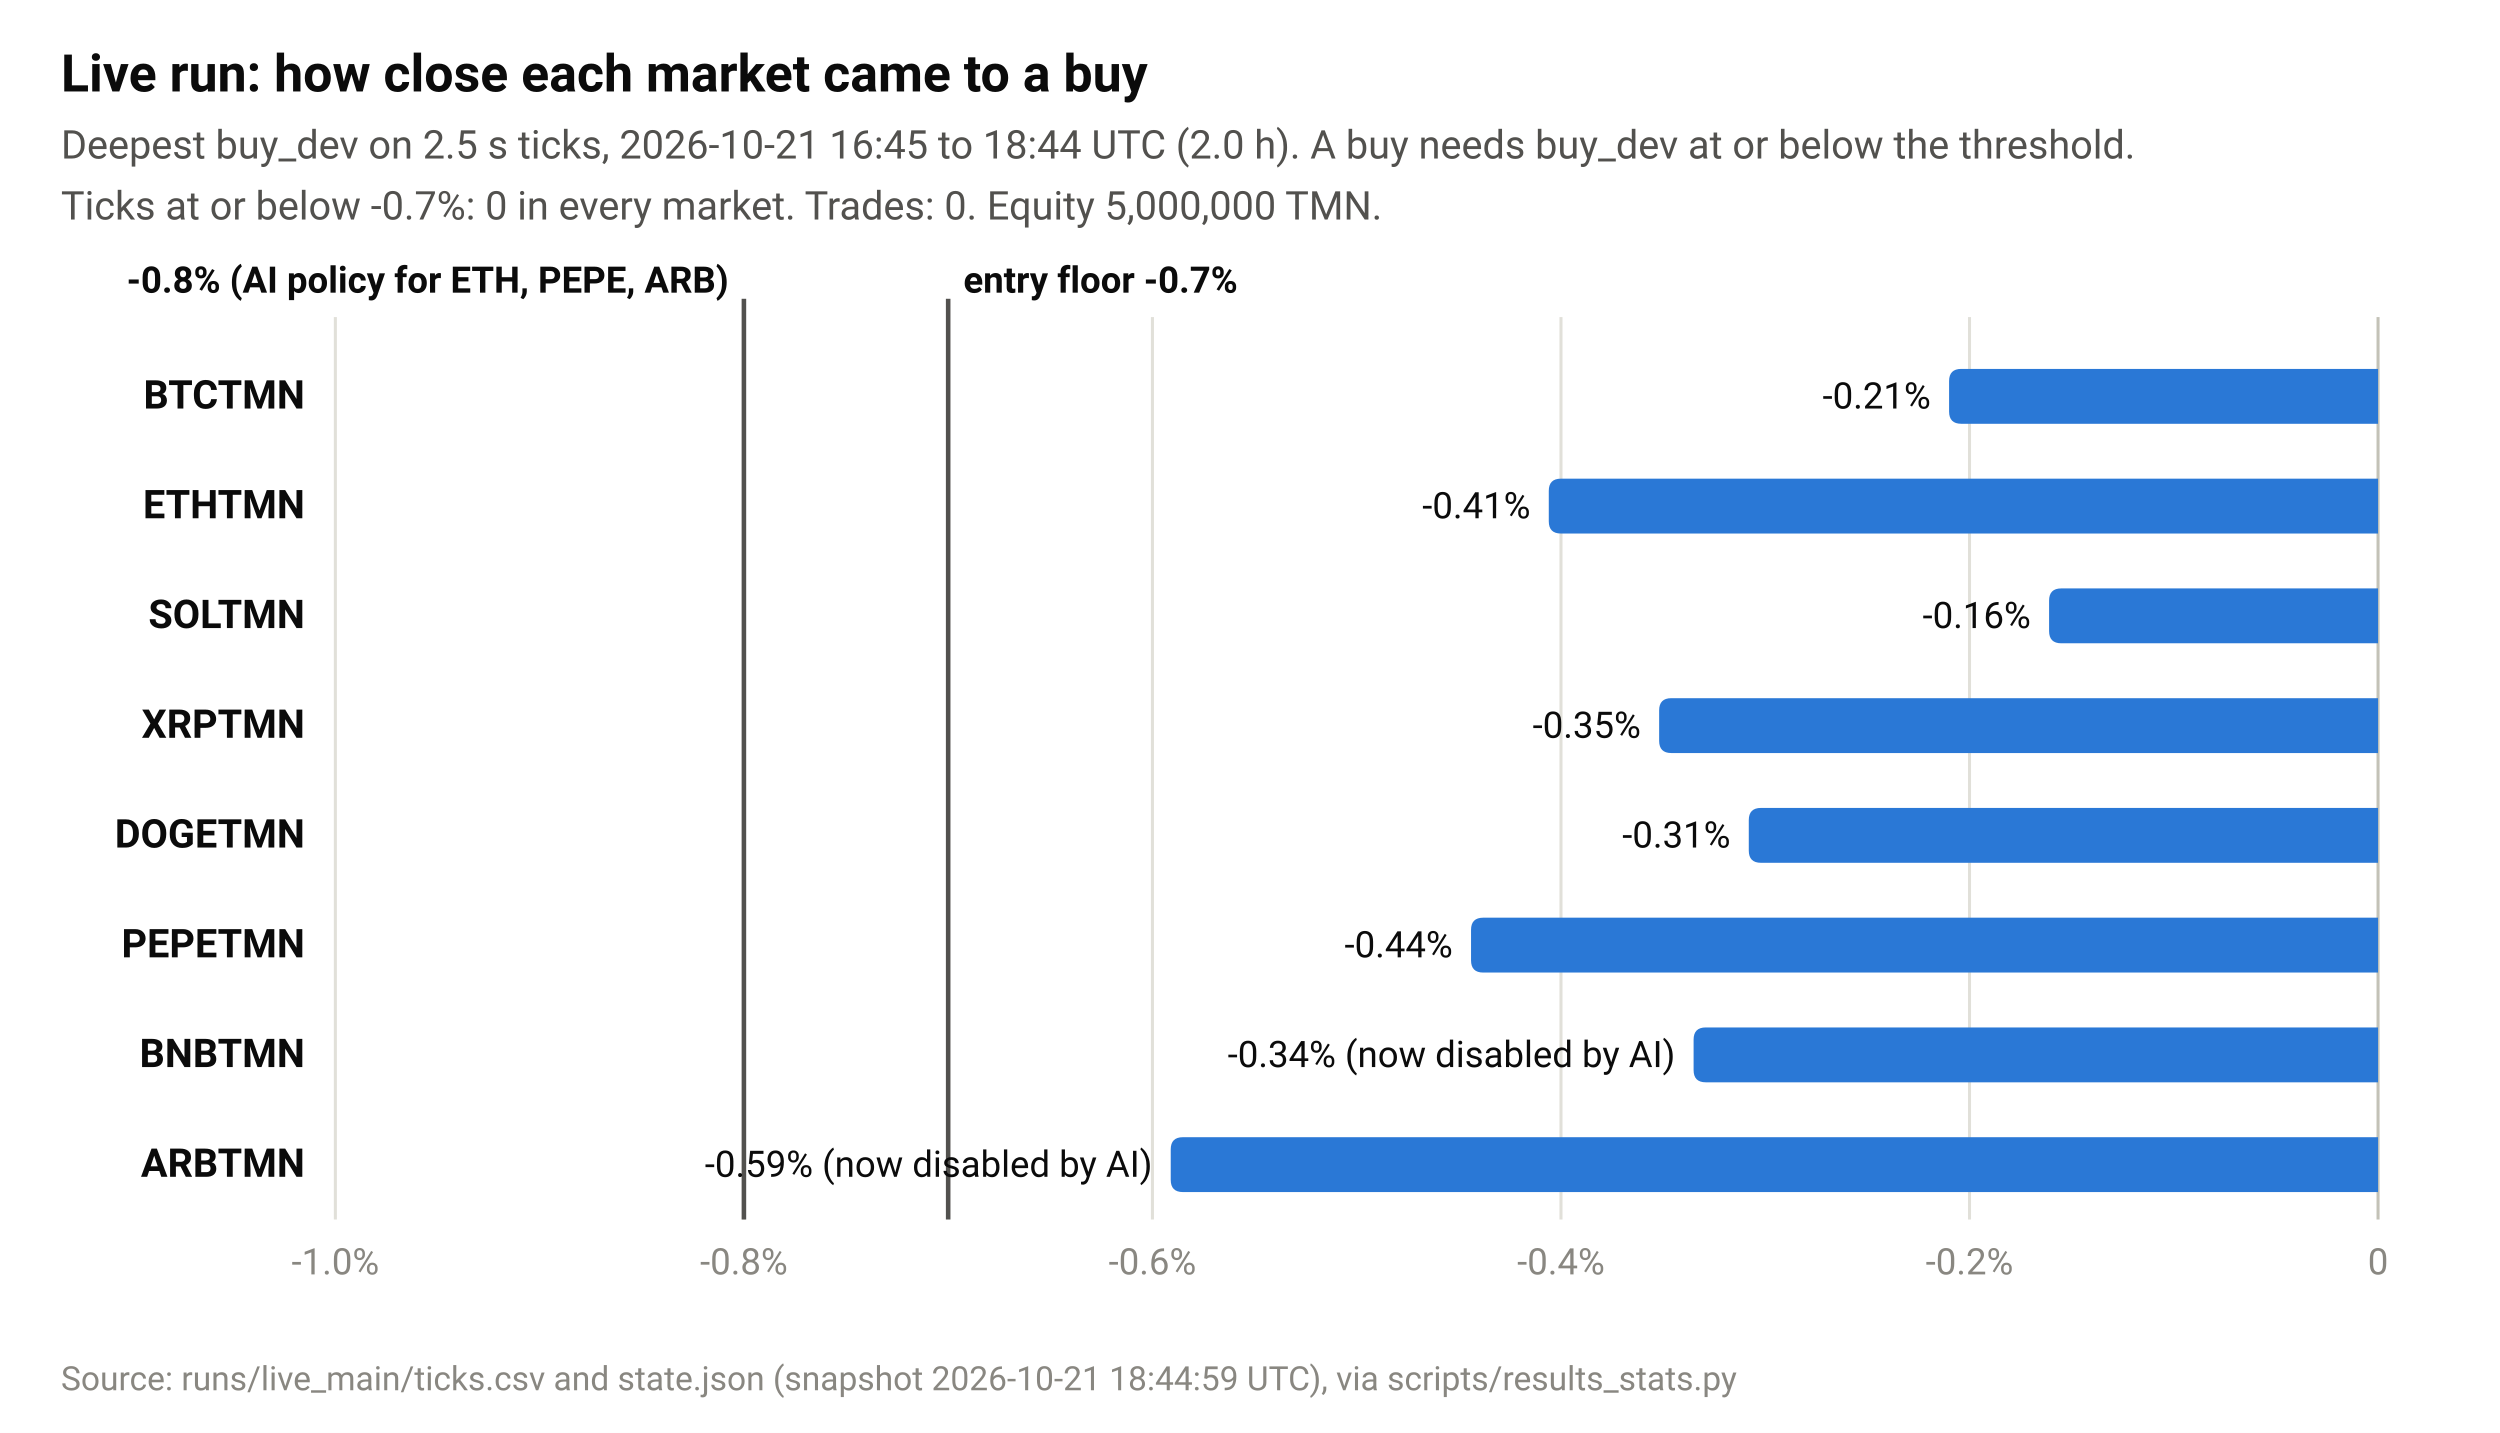
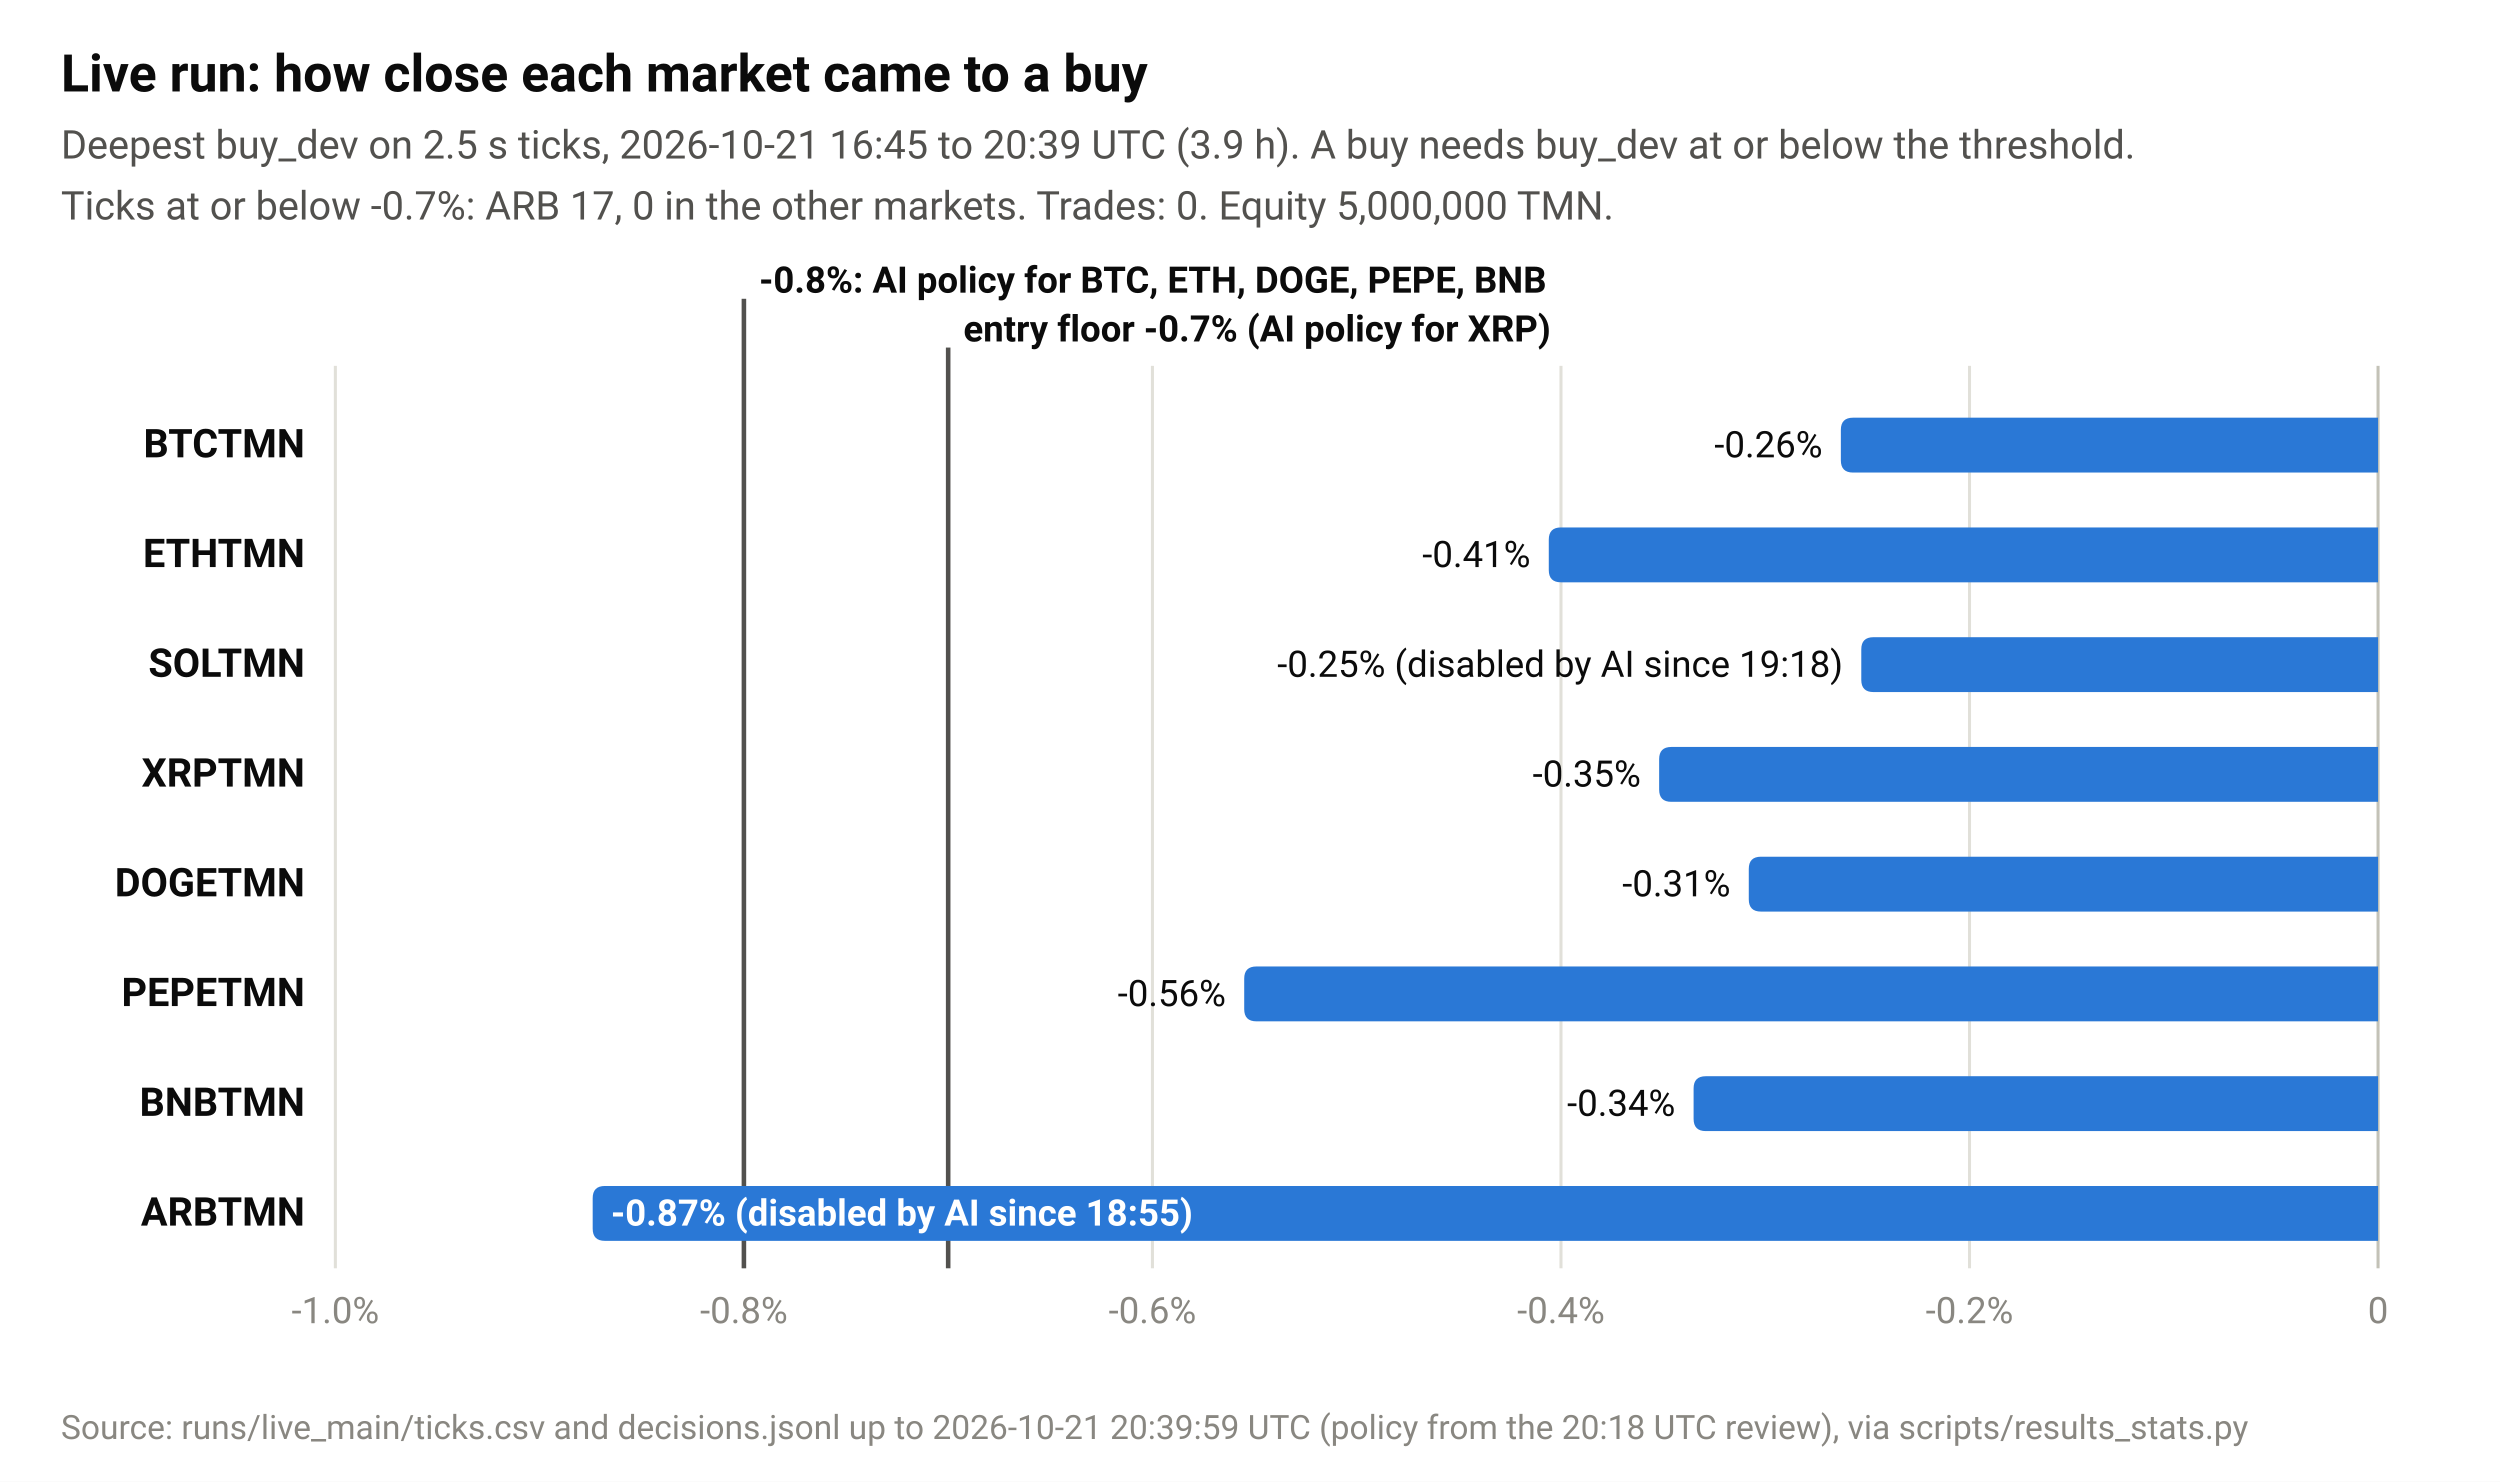
- <svg xmlns="http://www.w3.org/2000/svg" width="820" height="470" viewBox="0 0 820 470" font-family="system-ui, -apple-system, &quot;Segoe UI&quot;, Roboto, Arial, sans-serif" role="img" aria-label="Live run, deepest buy_dev per market">
-   <rect width="820" height="470" fill="#ffffff" />
+ <svg xmlns="http://www.w3.org/2000/svg" width="820" height="486" viewBox="0 0 820 486" font-family="system-ui, -apple-system, &quot;Segoe UI&quot;, Roboto, Arial, sans-serif" role="img" aria-label="Live run, deepest buy_dev per market">
+   <rect width="820" height="486" fill="#ffffff" />
  <text x="20.0" y="30.0" font-size="17" fill="#0b0b0b" text-anchor="start" font-weight="600">Live run: how close each market came to a buy</text>
-   <text x="20.0" y="52.0" font-size="13" fill="#52514e" text-anchor="start" font-weight="normal">Deepest buy_dev on 2.5 s ticks, 2026-10-21 16:45 to 18:44 UTC (2.0 h). A buy needs buy_dev at or below the threshold.</text>
-   <text x="20.0" y="72.0" font-size="13" fill="#52514e" text-anchor="start" font-weight="normal">Ticks at or below -0.7%: 0 in every market. Trades: 0. Equity 5,000,000 TMN.</text>
-   <line x1="110.0" x2="110.0" y1="104" y2="400" stroke="#e1e0d9" stroke-width="1" />
-   <text x="110.0" y="418.0" font-size="12" fill="#898781" text-anchor="middle" font-weight="normal">-1.0%</text>
-   <line x1="244.0" x2="244.0" y1="104" y2="400" stroke="#e1e0d9" stroke-width="1" />
-   <text x="244.0" y="418.0" font-size="12" fill="#898781" text-anchor="middle" font-weight="normal">-0.8%</text>
-   <line x1="378.0" x2="378.0" y1="104" y2="400" stroke="#e1e0d9" stroke-width="1" />
-   <text x="378.0" y="418.0" font-size="12" fill="#898781" text-anchor="middle" font-weight="normal">-0.6%</text>
-   <line x1="512.0" x2="512.0" y1="104" y2="400" stroke="#e1e0d9" stroke-width="1" />
-   <text x="512.0" y="418.0" font-size="12" fill="#898781" text-anchor="middle" font-weight="normal">-0.4%</text>
-   <line x1="646.0" x2="646.0" y1="104" y2="400" stroke="#e1e0d9" stroke-width="1" />
-   <text x="646.0" y="418.0" font-size="12" fill="#898781" text-anchor="middle" font-weight="normal">-0.2%</text>
-   <line x1="780.0" x2="780.0" y1="104" y2="400" stroke="#c3c2b7" stroke-width="1" />
-   <text x="780.0" y="418.0" font-size="12" fill="#898781" text-anchor="middle" font-weight="normal">0</text>
-   <line x1="311.0" x2="311.0" y1="98" y2="400" stroke="#52514e" stroke-width="1.5" />
-   <line x1="244.0" x2="244.0" y1="98" y2="400" stroke="#52514e" stroke-width="1.5" />
-   <text x="316.0" y="96.0" font-size="12" fill="#0b0b0b" text-anchor="start" font-weight="600">entry floor -0.7%</text>
-   <text x="239.0" y="96.0" font-size="12" fill="#0b0b0b" text-anchor="end" font-weight="600">-0.8% (AI policy for ETH, PEPE, ARB)</text>
-   <text x="100.0" y="134.0" font-size="13" fill="#0b0b0b" text-anchor="end" font-weight="600">BTCTMN</text>
-   <path d="M780.0,121.0 H643.3 Q639.3,121.0 639.3,125.0 V135.0 Q639.3,139.0 643.3,139.0 H780.0 Z" fill="#2a78d6" />
-   <text x="633.3" y="134.0" font-size="12" fill="#0b0b0b" text-anchor="end" font-weight="normal">-0.21%</text>
-   <text x="100.0" y="170.0" font-size="13" fill="#0b0b0b" text-anchor="end" font-weight="600">ETHTMN</text>
-   <path d="M780.0,157.0 H512.0 Q508.0,157.0 508.0,161.0 V171.0 Q508.0,175.0 512.0,175.0 H780.0 Z" fill="#2a78d6" />
-   <text x="502.0" y="170.0" font-size="12" fill="#0b0b0b" text-anchor="end" font-weight="normal">-0.41%</text>
-   <text x="100.0" y="206.0" font-size="13" fill="#0b0b0b" text-anchor="end" font-weight="600">SOLTMN</text>
-   <path d="M780.0,193.0 H676.1 Q672.1,193.0 672.1,197.0 V207.0 Q672.1,211.0 676.1,211.0 H780.0 Z" fill="#2a78d6" />
-   <text x="666.1" y="206.0" font-size="12" fill="#0b0b0b" text-anchor="end" font-weight="normal">-0.16%</text>
-   <text x="100.0" y="242.0" font-size="13" fill="#0b0b0b" text-anchor="end" font-weight="600">XRPTMN</text>
-   <path d="M780.0,229.0 H548.2 Q544.2,229.0 544.2,233.0 V243.0 Q544.2,247.0 548.2,247.0 H780.0 Z" fill="#2a78d6" />
-   <text x="538.2" y="242.0" font-size="12" fill="#0b0b0b" text-anchor="end" font-weight="normal">-0.35%</text>
-   <text x="100.0" y="278.0" font-size="13" fill="#0b0b0b" text-anchor="end" font-weight="600">DOGETMN</text>
-   <path d="M780.0,265.0 H577.6 Q573.6,265.0 573.6,269.0 V279.0 Q573.6,283.0 577.6,283.0 H780.0 Z" fill="#2a78d6" />
-   <text x="567.6" y="278.0" font-size="12" fill="#0b0b0b" text-anchor="end" font-weight="normal">-0.31%</text>
-   <text x="100.0" y="314.0" font-size="13" fill="#0b0b0b" text-anchor="end" font-weight="600">PEPETMN</text>
-   <path d="M780.0,301.0 H486.5 Q482.5,301.0 482.5,305.0 V315.0 Q482.5,319.0 486.5,319.0 H780.0 Z" fill="#2a78d6" />
-   <text x="476.5" y="314.0" font-size="12" fill="#0b0b0b" text-anchor="end" font-weight="normal">-0.44%</text>
-   <text x="100.0" y="350.0" font-size="13" fill="#0b0b0b" text-anchor="end" font-weight="600">BNBTMN</text>
-   <path d="M780.0,337.0 H559.5 Q555.5,337.0 555.5,341.0 V351.0 Q555.5,355.0 559.5,355.0 H780.0 Z" fill="#2a78d6" />
-   <text x="549.5" y="350.0" font-size="12" fill="#0b0b0b" text-anchor="end" font-weight="normal">-0.34% (now disabled by AI)</text>
-   <text x="100.0" y="386.0" font-size="13" fill="#0b0b0b" text-anchor="end" font-weight="600">ARBTMN</text>
-   <path d="M780.0,373.0 H388.0 Q384.0,373.0 384.0,377.0 V387.0 Q384.0,391.0 388.0,391.0 H780.0 Z" fill="#2a78d6" />
-   <text x="378.0" y="386.0" font-size="12" fill="#0b0b0b" text-anchor="end" font-weight="normal">-0.59% (now disabled by AI)</text>
-   <text x="20.0" y="456.0" font-size="11" fill="#898781" text-anchor="start" font-weight="normal">Source: runs/live_main/ticks.csv and state.json (snapshot 2026-10-21 18:44:59 UTC), via scripts/results_stats.py</text>
+   <text x="20.0" y="52.0" font-size="13" fill="#52514e" text-anchor="start" font-weight="normal">Deepest buy_dev on 2.5 s ticks, 2026-10-21 16:45 to 20:39 UTC (3.9 h). A buy needs buy_dev at or below the threshold.</text>
+   <text x="20.0" y="72.0" font-size="13" fill="#52514e" text-anchor="start" font-weight="normal">Ticks at or below -0.7%: ARB 17, 0 in the other markets. Trades: 0. Equity 5,000,000 TMN.</text>
+   <line x1="110.0" x2="110.0" y1="120" y2="416" stroke="#e1e0d9" stroke-width="1" />
+   <text x="110.0" y="434.0" font-size="12" fill="#898781" text-anchor="middle" font-weight="normal">-1.0%</text>
+   <line x1="244.0" x2="244.0" y1="120" y2="416" stroke="#e1e0d9" stroke-width="1" />
+   <text x="244.0" y="434.0" font-size="12" fill="#898781" text-anchor="middle" font-weight="normal">-0.8%</text>
+   <line x1="378.0" x2="378.0" y1="120" y2="416" stroke="#e1e0d9" stroke-width="1" />
+   <text x="378.0" y="434.0" font-size="12" fill="#898781" text-anchor="middle" font-weight="normal">-0.6%</text>
+   <line x1="512.0" x2="512.0" y1="120" y2="416" stroke="#e1e0d9" stroke-width="1" />
+   <text x="512.0" y="434.0" font-size="12" fill="#898781" text-anchor="middle" font-weight="normal">-0.4%</text>
+   <line x1="646.0" x2="646.0" y1="120" y2="416" stroke="#e1e0d9" stroke-width="1" />
+   <text x="646.0" y="434.0" font-size="12" fill="#898781" text-anchor="middle" font-weight="normal">-0.2%</text>
+   <line x1="780.0" x2="780.0" y1="120" y2="416" stroke="#c3c2b7" stroke-width="1" />
+   <text x="780.0" y="434.0" font-size="12" fill="#898781" text-anchor="middle" font-weight="normal">0</text>
+   <line x1="311.0" x2="311.0" y1="114" y2="416" stroke="#52514e" stroke-width="1.5" />
+   <text x="316.0" y="112.0" font-size="12" fill="#0b0b0b" text-anchor="start" font-weight="600">entry floor -0.7% (AI policy for XRP)</text>
+   <line x1="244.0" x2="244.0" y1="98" y2="416" stroke="#52514e" stroke-width="1.5" />
+   <text x="249.0" y="96.0" font-size="12" fill="#0b0b0b" text-anchor="start" font-weight="600">-0.8%: AI policy for BTC, ETH, DOGE, PEPE, BNB</text>
+   <text x="100.0" y="150.0" font-size="13" fill="#0b0b0b" text-anchor="end" font-weight="600">BTCTMN</text>
+   <path d="M780.0,137.0 H607.8 Q603.8,137.0 603.8,141.0 V151.0 Q603.8,155.0 607.8,155.0 H780.0 Z" fill="#2a78d6" />
+   <text x="597.8" y="150.0" font-size="12" fill="#0b0b0b" text-anchor="end" font-weight="normal">-0.26%</text>
+   <text x="100.0" y="186.0" font-size="13" fill="#0b0b0b" text-anchor="end" font-weight="600">ETHTMN</text>
+   <path d="M780.0,173.0 H512.0 Q508.0,173.0 508.0,177.0 V187.0 Q508.0,191.0 512.0,191.0 H780.0 Z" fill="#2a78d6" />
+   <text x="502.0" y="186.0" font-size="12" fill="#0b0b0b" text-anchor="end" font-weight="normal">-0.41%</text>
+   <text x="100.0" y="222.0" font-size="13" fill="#0b0b0b" text-anchor="end" font-weight="600">SOLTMN</text>
+   <path d="M780.0,209.0 H614.5 Q610.5,209.0 610.5,213.0 V223.0 Q610.5,227.0 614.5,227.0 H780.0 Z" fill="#2a78d6" />
+   <text x="604.5" y="222.0" font-size="12" fill="#0b0b0b" text-anchor="end" font-weight="normal">-0.25% (disabled by AI since 19:18)</text>
+   <text x="100.0" y="258.0" font-size="13" fill="#0b0b0b" text-anchor="end" font-weight="600">XRPTMN</text>
+   <path d="M780.0,245.0 H548.2 Q544.2,245.0 544.2,249.0 V259.0 Q544.2,263.0 548.2,263.0 H780.0 Z" fill="#2a78d6" />
+   <text x="538.2" y="258.0" font-size="12" fill="#0b0b0b" text-anchor="end" font-weight="normal">-0.35%</text>
+   <text x="100.0" y="294.0" font-size="13" fill="#0b0b0b" text-anchor="end" font-weight="600">DOGETMN</text>
+   <path d="M780.0,281.0 H577.6 Q573.6,281.0 573.6,285.0 V295.0 Q573.6,299.0 577.6,299.0 H780.0 Z" fill="#2a78d6" />
+   <text x="567.6" y="294.0" font-size="12" fill="#0b0b0b" text-anchor="end" font-weight="normal">-0.31%</text>
+   <text x="100.0" y="330.0" font-size="13" fill="#0b0b0b" text-anchor="end" font-weight="600">PEPETMN</text>
+   <path d="M780.0,317.0 H412.1 Q408.1,317.0 408.1,321.0 V331.0 Q408.1,335.0 412.1,335.0 H780.0 Z" fill="#2a78d6" />
+   <text x="402.1" y="330.0" font-size="12" fill="#0b0b0b" text-anchor="end" font-weight="normal">-0.56%</text>
+   <text x="100.0" y="366.0" font-size="13" fill="#0b0b0b" text-anchor="end" font-weight="600">BNBTMN</text>
+   <path d="M780.0,353.0 H559.5 Q555.5,353.0 555.5,357.0 V367.0 Q555.5,371.0 559.5,371.0 H780.0 Z" fill="#2a78d6" />
+   <text x="549.5" y="366.0" font-size="12" fill="#0b0b0b" text-anchor="end" font-weight="normal">-0.34%</text>
+   <text x="100.0" y="402.0" font-size="13" fill="#0b0b0b" text-anchor="end" font-weight="600">ARBTMN</text>
+   <path d="M780.0,389.0 H198.4 Q194.4,389.0 194.4,393.0 V403.0 Q194.4,407.0 198.4,407.0 H780.0 Z" fill="#2a78d6" />
+   <text x="200.4" y="402.0" font-size="12" fill="#ffffff" text-anchor="start" font-weight="600">-0.87% (disabled by AI since 18:55)</text>
+   <text x="20.0" y="472.0" font-size="11" fill="#898781" text-anchor="start" font-weight="normal">Source: runs/live_main/ticks.csv and decisions.jsonl up to 2026-10-21 20:39:59 UTC (policy from the 20:18 UTC review), via scripts/results_stats.py</text>
</svg>
